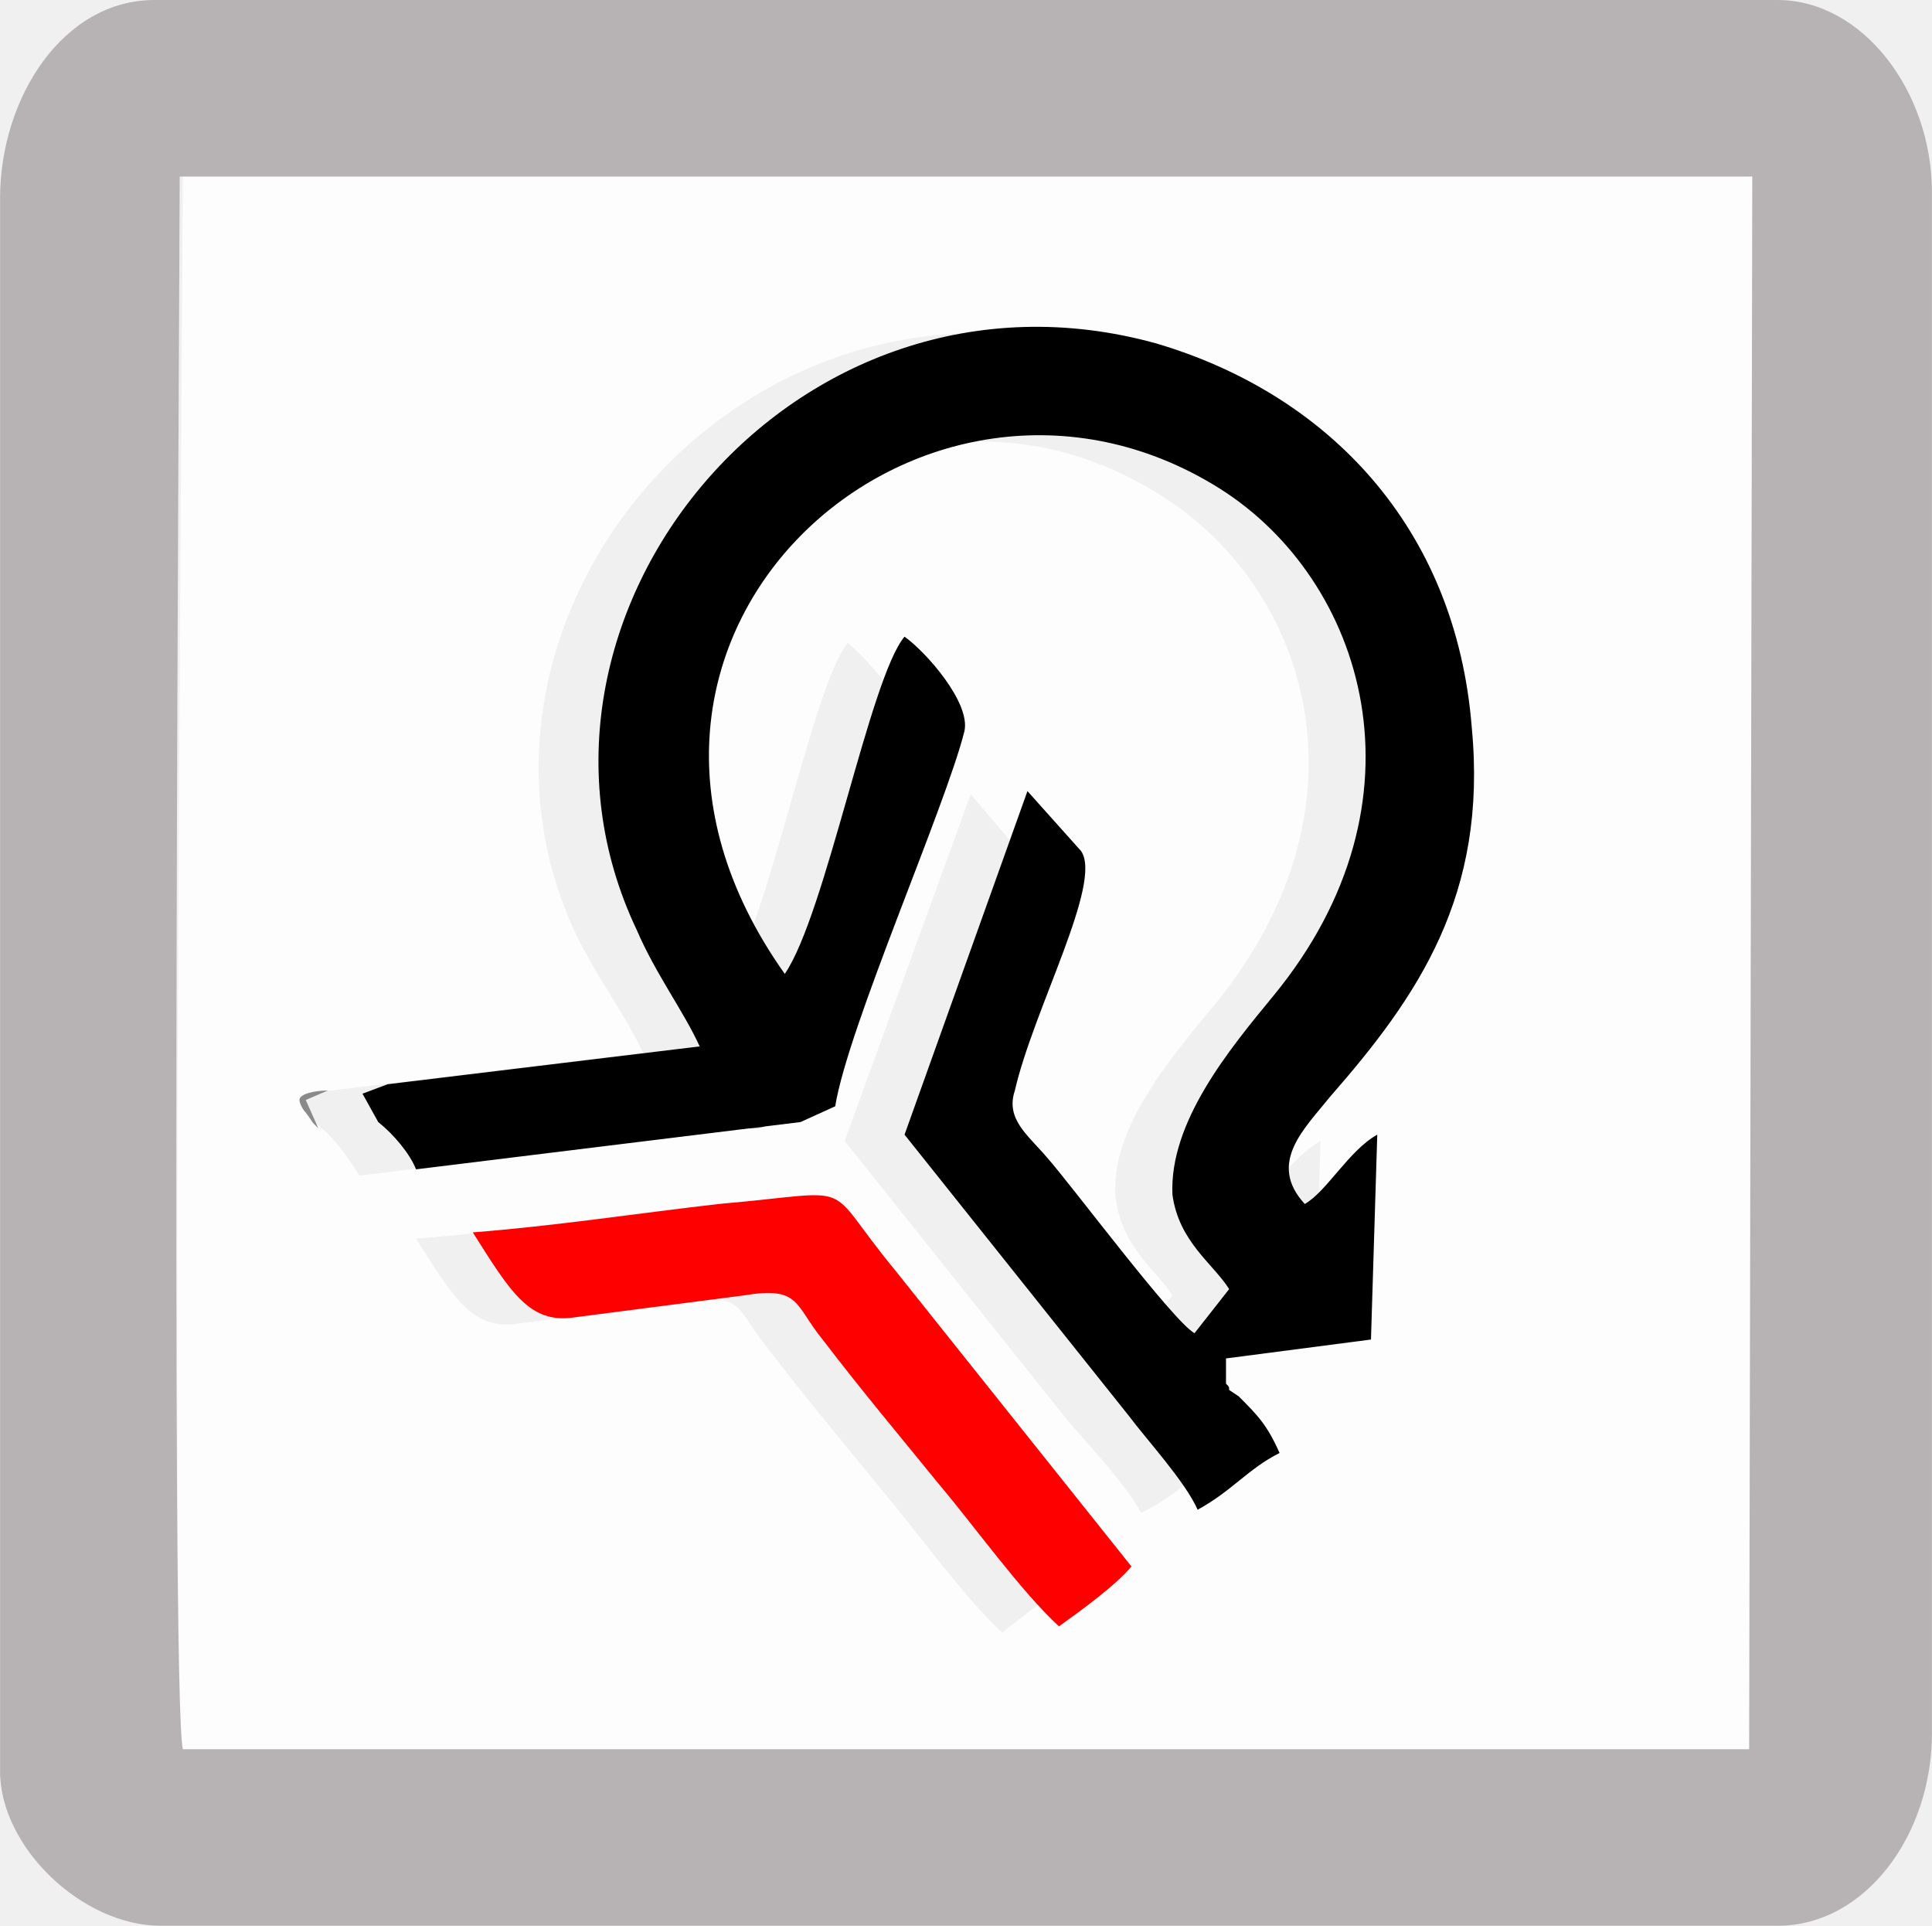
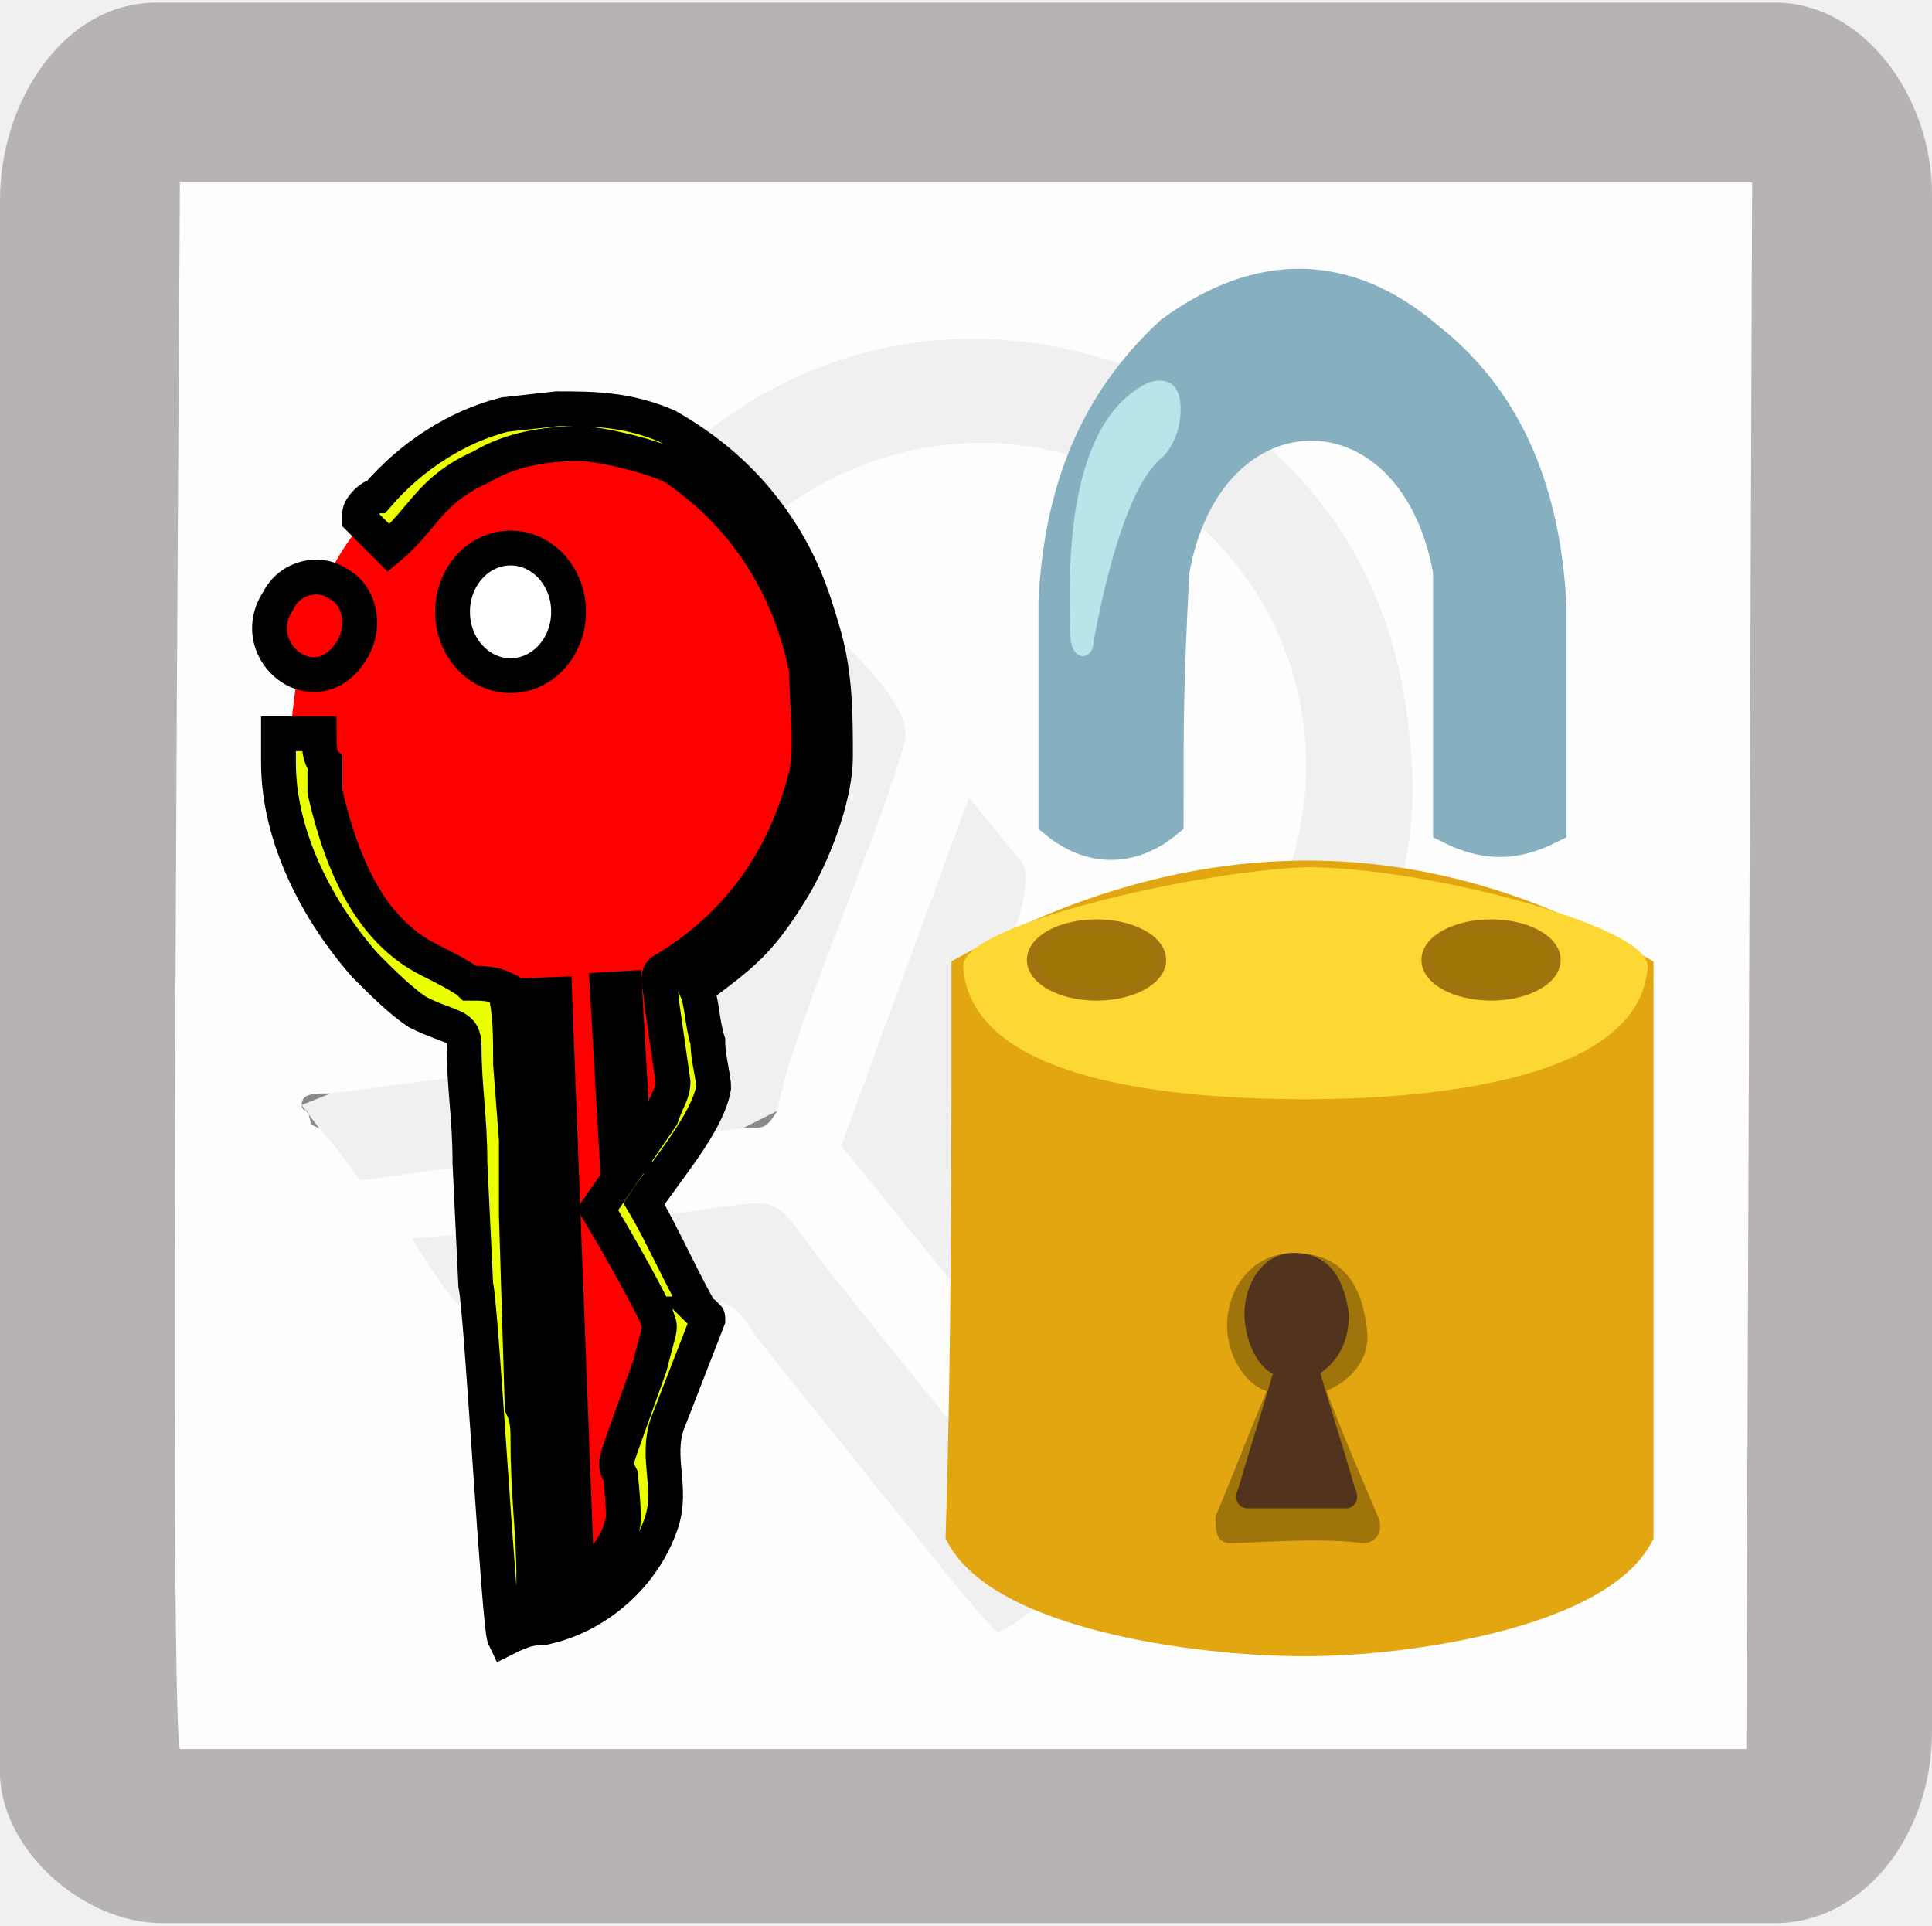
- <svg xmlns="http://www.w3.org/2000/svg" xml:space="preserve" width="301px" height="300px" version="1.1" style="shape-rendering:geometricPrecision; text-rendering:geometricPrecision; image-rendering:optimizeQuality; fill-rule:evenodd; clip-rule:evenodd" viewBox="0 0 6.13 6.11">
+ <svg xmlns="http://www.w3.org/2000/svg" xml:space="preserve" width="301px" height="300px" version="1.1" style="shape-rendering:geometricPrecision; text-rendering:geometricPrecision; image-rendering:optimizeQuality; fill-rule:evenodd; clip-rule:evenodd" viewBox="0 0 3.33 3.31">
  <defs>
    <style type="text/css">
   
-     .fil3 {fill:black}
+     .str7 {stroke:#52331E;stroke-width:0.01;stroke-miterlimit:22.926}
+     .str6 {stroke:#9F740B;stroke-width:0.01;stroke-miterlimit:22.926}
+     .str1 {stroke:black;stroke-width:0.09;stroke-miterlimit:22.926}
+     .str0 {stroke:black;stroke-width:0.06;stroke-miterlimit:22.926}
+     .str2 {stroke:#86B0C0;stroke-width:0.06;stroke-miterlimit:22.926}
+     .str4 {stroke:#E2A610;stroke-width:0.06;stroke-miterlimit:22.926}
+     .str8 {stroke:#9F740E;stroke-width:0.02;stroke-miterlimit:22.926}
+     .str5 {stroke:#FDD734;stroke-width:0.02;stroke-miterlimit:22.926}
+     .str3 {stroke:#B9E4EA;stroke-width:0.01;stroke-miterlimit:22.926}
+     .fil5 {fill:none}
+     .fil12 {fill:#52331E}
+     .fil7 {fill:#86B0C0}
    .fil2 {fill:#8A8A8A}
+     .fil11 {fill:#9F740B}
+     .fil13 {fill:#9F7507}
    .fil1 {fill:#B7B3B5}
+     .fil8 {fill:#B9E4EA}
+     .fil9 {fill:#E2A610}
+     .fil4 {fill:#EAFF00}
+     .fil10 {fill:#FDD734}
    .fil0 {fill:#FDFDFD}
-     .fil4 {fill:red}
+     .fil3 {fill:red}
+     .fil6 {fill:white}
   
  </style>
  </defs>
  <g id="Camada_x0020_1">
-     <g id="_1882801573280">
-       <path class="fil0" d="M1.32 3.93c0.26,-0.02 0.52,-0.06 0.78,-0.09 0.45,-0.04 0.32,-0.08 0.55,0.21l0.75 0.93c-0.04,0.07 -0.16,0.15 -0.22,0.2 -0.12,-0.11 -0.27,-0.32 -0.38,-0.45 -0.13,-0.16 -0.24,-0.29 -0.37,-0.46 -0.09,-0.11 -0.07,-0.17 -0.25,-0.14l-0.54 0.07c-0.14,0.02 -0.2,-0.08 -0.32,-0.27zm1.15 -0.4c-0.03,0.04 -0.04,0.05 -0.11,0.05l-1.22 0.15c-0.03,-0.05 -0.08,-0.12 -0.12,-0.15 -0.03,-0.03 -0.02,-0.01 -0.05,-0.05 0,-0.01 -0.01,-0.03 -0.01,-0.04 0,-0.02 0.04,-0.03 0.09,-0.03l0.99 -0.12c-0.05,-0.11 -0.14,-0.23 -0.21,-0.37 -0.47,-0.99 0.5,-2.18 1.66,-1.86 0.54,0.16 0.94,0.58 1,1.22 0.05,0.52 -0.17,0.85 -0.45,1.17 -0.08,0.1 -0.2,0.21 -0.09,0.34 0.07,-0.04 0.15,-0.17 0.24,-0.22l-0.02 0.65 -0.46 0.06c-0.01,0.05 0.01,0.07 0.03,0.12 0.07,0.06 0.1,0.09 0.14,0.18 -0.1,0.05 -0.15,0.12 -0.26,0.17 -0.04,-0.08 -0.16,-0.21 -0.23,-0.29l-0.71 -0.89 0.4 -1.1 0.17 0.2c0.07,0.1 -0.15,0.5 -0.22,0.76 -0.02,0.09 0.05,0.14 0.11,0.21 0.07,0.09 0.4,0.52 0.47,0.56l0.11 -0.14c-0.05,-0.08 -0.16,-0.15 -0.18,-0.31 -0.02,-0.22 0.18,-0.45 0.32,-0.62 0.51,-0.63 0.29,-1.32 -0.18,-1.61 -0.93,-0.59 -2.13,0.47 -1.37,1.54 0.13,-0.19 0.27,-0.94 0.38,-1.07 0.06,0.05 0.21,0.21 0.19,0.3 -0.06,0.24 -0.37,0.94 -0.41,1.19zm-1.89 -2.97c0,0.29 -0.04,4.83 0,4.99l4.98 0 0 -4.99 -4.98 0z" />
-       <path class="fil1" d="M0.57 0.56l4.99 0 -0.01 4.99 -4.97 0c-0.04,-0.16 -0.01,-4.7 -0.01,-4.99zm-0.57 0.07l0 4.99c0,0.24 0.26,0.49 0.51,0.49l5.13 0c0.28,0 0.49,-0.29 0.49,-0.61l0 -4.89c0,-0.32 -0.22,-0.61 -0.49,-0.61l-5.15 0c-0.29,0 -0.49,0.31 -0.49,0.63z" />
-       <path class="fil2" d="M1.01 3.58l-0.04 -0.09 0.07 -0.03c-0.04,0 -0.09,0.01 -0.09,0.03 0,0.01 0.01,0.03 0.02,0.04 0.03,0.04 0.01,0.02 0.04,0.05z" />
-       <path class="fil2" d="M2.36 3.58c0.07,0 0.07,0 0.11,-0.05l-0.11 0.05z" />
-       <path class="fil2" d="M3.74 4.45c-0.03,-0.05 -0.05,-0.06 -0.04,-0.12l0.01 0.08c0,0.01 0,0.01 0.01,0.02l0.02 0.02z" />
+     <g id="_1853514417296">
+       <path class="fil0" d="M0.71 2.13c0.14,-0.01 0.29,-0.03 0.43,-0.04 0.24,-0.03 0.17,-0.05 0.3,0.11l0.41 0.51c-0.03,0.03 -0.09,0.08 -0.13,0.1 -0.06,-0.06 -0.14,-0.17 -0.2,-0.24 -0.07,-0.09 -0.13,-0.16 -0.2,-0.25 -0.05,-0.06 -0.04,-0.09 -0.14,-0.08l-0.29 0.04c-0.08,0.01 -0.11,-0.04 -0.18,-0.15zm0.63 -0.22c-0.02,0.03 -0.02,0.03 -0.06,0.03l-0.66 0.09c-0.02,-0.03 -0.05,-0.07 -0.07,-0.09 -0.02,-0.01 -0.01,0 -0.02,-0.03 -0.01,0 -0.01,-0.01 -0.01,-0.01 0,-0.02 0.02,-0.02 0.05,-0.02l0.54 -0.07c-0.03,-0.06 -0.08,-0.12 -0.12,-0.2 -0.25,-0.53 0.27,-1.18 0.9,-1 0.29,0.08 0.51,0.31 0.54,0.66 0.03,0.28 -0.09,0.45 -0.24,0.63 -0.04,0.05 -0.11,0.12 -0.05,0.19 0.04,-0.03 0.08,-0.1 0.13,-0.12l-0.01 0.35 -0.25 0.03c0,0.03 0,0.04 0.02,0.07 0.03,0.03 0.05,0.04 0.07,0.09 -0.05,0.03 -0.08,0.07 -0.14,0.1 -0.02,-0.05 -0.09,-0.12 -0.12,-0.16l-0.39 -0.48 0.22 -0.6 0.09 0.11c0.04,0.05 -0.08,0.27 -0.12,0.41 -0.01,0.05 0.03,0.07 0.06,0.11 0.04,0.05 0.22,0.28 0.26,0.31l0.06 -0.08c-0.03,-0.04 -0.09,-0.08 -0.1,-0.16 -0.01,-0.13 0.1,-0.25 0.17,-0.34 0.28,-0.34 0.16,-0.72 -0.09,-0.88 -0.51,-0.32 -1.16,0.26 -0.75,0.84 0.07,-0.11 0.15,-0.51 0.21,-0.58 0.03,0.03 0.11,0.11 0.1,0.16 -0.03,0.13 -0.2,0.51 -0.22,0.64zm-1.03 -1.6c0,0.15 -0.02,2.62 0,2.7l2.7 0 0.01 -2.7 -2.71 0z" />
+       <path class="fil1" d="M0.31 0.31l2.71 0 -0.01 2.7 -2.7 0c-0.02,-0.08 0,-2.55 0,-2.7zm-0.31 0.03l0 2.71c0,0.13 0.14,0.26 0.28,0.26l2.78 0c0.15,0 0.27,-0.15 0.27,-0.33l0 -2.65c0,-0.17 -0.12,-0.33 -0.27,-0.33l-2.79 0c-0.16,0 -0.27,0.17 -0.27,0.34z" />
+       <path class="fil2" d="M0.55 1.94l-0.03 -0.04 0.05 -0.02c-0.03,0 -0.05,0 -0.05,0.02 0,0 0,0.01 0.01,0.01 0.01,0.03 0,0.02 0.02,0.03z" />
+       <path class="fil2" d="M1.28 1.94c0.04,0 0.04,0 0.06,-0.03l-0.06 0.03z" />
+       <path class="fil2" d="M2.03 2.42c-0.02,-0.03 -0.02,-0.04 -0.02,-0.07l0 0.05c0,0 0.01,0 0.01,0l0.01 0.02z" />
      <g>
-         <path class="fil3" d="M1.23 3.44l-0.08 0.03 0.05 0.09c0.05,0.04 0.1,0.1 0.12,0.15l1.22 -0.15 0.11 -0.05c0.04,-0.25 0.35,-0.95 0.41,-1.19 0.02,-0.09 -0.12,-0.25 -0.19,-0.3 -0.11,0.13 -0.25,0.88 -0.38,1.07 -0.76,-1.07 0.44,-2.13 1.38,-1.54 0.46,0.29 0.68,0.99 0.17,1.61 -0.14,0.17 -0.33,0.4 -0.32,0.63 0.02,0.15 0.13,0.22 0.18,0.3l-0.11 0.14c-0.07,-0.04 -0.39,-0.47 -0.47,-0.56 -0.06,-0.07 -0.13,-0.12 -0.1,-0.21 0.06,-0.26 0.28,-0.66 0.21,-0.76l-0.17 -0.19 -0.39 1.09 0.71 0.89c0.06,0.08 0.18,0.21 0.22,0.3 0.11,-0.06 0.16,-0.13 0.26,-0.18 -0.04,-0.09 -0.07,-0.12 -0.13,-0.18l-0.03 -0.02c0,-0.01 0,-0.01 -0.01,-0.02l0 -0.08 0.46 -0.06 0.02 -0.65c-0.09,0.05 -0.16,0.18 -0.23,0.22 -0.12,-0.13 0,-0.24 0.08,-0.34 0.28,-0.32 0.5,-0.64 0.45,-1.17 -0.05,-0.64 -0.46,-1.06 -1,-1.22 -1.15,-0.32 -2.12,0.87 -1.65,1.86 0.06,0.14 0.15,0.26 0.2,0.37l-0.99 0.12z" />
-         <path class="fil4" d="M1.5 3.91c0.12,0.19 0.18,0.29 0.32,0.27l0.54 -0.07c0.18,-0.03 0.16,0.03 0.25,0.14 0.13,0.17 0.24,0.3 0.37,0.46 0.11,0.13 0.26,0.34 0.38,0.45 0.07,-0.05 0.18,-0.13 0.23,-0.19l-0.75 -0.94c-0.24,-0.29 -0.1,-0.25 -0.56,-0.21 -0.26,0.03 -0.52,0.07 -0.78,0.09z" />
+         <g>
+           <path class="fil3" d="M0.87 0.72c-0.27,0.13 -0.35,0.28 -0.37,0.55 0.01,0.25 0.13,0.39 0.32,0.49l0.07 1.04c0.12,-0.02 0.2,-0.07 0.22,-0.17l0.01 -0.12 0.07 -0.22 -0.1 -0.2 0.12 -0.2 -0.04 -0.2c0.22,-0.14 0.29,-0.35 0.23,-0.62 -0.09,-0.26 -0.26,-0.39 -0.53,-0.35z" />
+           <path class="fil4 str0" d="M0.48 1.26c0,0.02 0,0.04 0,0.05 0,0.13 0.07,0.26 0.15,0.35 0.03,0.03 0.06,0.06 0.09,0.08 0.06,0.03 0.08,0.02 0.08,0.06 0,0.07 0.01,0.12 0.01,0.2l0.01 0.21c0.01,0.04 0.04,0.59 0.05,0.61 0.02,-0.01 0.04,-0.02 0.07,-0.02 0.09,-0.02 0.17,-0.09 0.2,-0.18 0.02,-0.06 -0.01,-0.11 0.01,-0.17l0.07 -0.18c0,-0.01 0,0 -0.01,-0.01 0,0 0.01,0 0,0 -0.03,-0.05 -0.07,-0.14 -0.1,-0.19 0.04,-0.06 0.11,-0.14 0.12,-0.2 0,-0.02 -0.01,-0.05 -0.01,-0.08 -0.01,-0.03 -0.01,-0.07 -0.02,-0.09 0.08,-0.06 0.11,-0.08 0.17,-0.18 0.04,-0.07 0.07,-0.16 0.07,-0.22 0,-0.07 0,-0.14 -0.02,-0.21 -0.02,-0.07 -0.04,-0.13 -0.09,-0.2 -0.05,-0.07 -0.11,-0.12 -0.18,-0.16 -0.07,-0.03 -0.13,-0.03 -0.19,-0.03l-0.09 0.01c-0.08,0.02 -0.16,0.07 -0.22,0.14 -0.01,0 -0.03,0.02 -0.03,0.03l0 0.01c0.02,0.02 0.03,0.03 0.05,0.05 0.06,-0.05 0.07,-0.1 0.16,-0.14 0.05,-0.03 0.11,-0.04 0.17,-0.04 0.03,0 0.12,0.02 0.16,0.04 0.12,0.08 0.2,0.2 0.23,0.35 0,0.05 0.01,0.13 0,0.18 -0.04,0.16 -0.13,0.27 -0.25,0.34 -0.01,0.01 0,0.03 0,0.05l0.02 0.14c0,0.02 -0.01,0.03 -0.02,0.06l-0.11 0.16c0.03,0.05 0.07,0.12 0.1,0.18 0.01,0.03 0.01,0.01 -0.01,0.09l-0.05 0.14c-0.01,0.03 -0.01,0.03 0,0.05 0,0.01 0.01,0.09 0,0.09 -0.02,0.07 -0.11,0.12 -0.15,0.12 0,-0.02 0,-0.02 0,-0.04 0,-0.07 -0.01,-0.14 -0.01,-0.23 0,-0.02 0,-0.04 -0.01,-0.06l-0.01 -0.33c0,-0.02 0,-0.04 0,-0.06 0,-0.03 0,-0.05 0,-0.07l-0.01 -0.13c0,-0.05 0,-0.09 -0.01,-0.13 -0.02,-0.01 -0.04,-0.01 -0.06,-0.01 -0.01,-0.01 -0.05,-0.03 -0.07,-0.04 -0.1,-0.05 -0.15,-0.16 -0.18,-0.29 0,-0.01 0,-0.04 0,-0.05 -0.01,-0.01 -0.01,-0.03 -0.01,-0.05 -0.01,0 -0.02,0 -0.03,0 -0.01,0 -0.02,0 -0.04,0z" />
+           <line class="fil5 str1" x1="0.94" y1="1.68" x2="0.98" y2="2.73" />
+           <line class="fil5 str1" x1="1.06" y1="1.67" x2="1.08" y2="2.02" />
+           <path class="fil3 str0" d="M0.48 1.03c-0.06,0.09 0.07,0.19 0.13,0.08 0.02,-0.04 0.01,-0.09 -0.03,-0.11 -0.03,-0.02 -0.08,-0.01 -0.1,0.03z" />
+           <ellipse class="fil6 str0" cx="0.88" cy="1.05" rx="0.1" ry="0.11" />
+         </g>
+         <g>
+           <path class="fil7 str2" d="M1.82 1.03c0,0.18 0,0.2 0,0.38 0.06,0.05 0.13,0.05 0.19,0 0,-0.19 0,-0.23 0.01,-0.43 0.06,-0.34 0.42,-0.34 0.48,0 0,0.08 0,0.36 0,0.44 0.06,0.03 0.11,0.03 0.17,0 0,-0.07 0,-0.32 0,-0.38 -0.01,-0.19 -0.07,-0.35 -0.21,-0.46 -0.14,-0.12 -0.29,-0.12 -0.44,-0.01 -0.13,0.12 -0.19,0.27 -0.2,0.46z" />
+           <path class="fil8 str3" d="M2.03 0.7c0,-0.04 -0.02,-0.05 -0.05,-0.04 -0.1,0.05 -0.14,0.2 -0.13,0.43 0,0.04 0.03,0.04 0.03,0.01 0.03,-0.16 0.07,-0.28 0.12,-0.32 0.02,-0.02 0.03,-0.05 0.03,-0.08z" />
+           <path class="fil9 str4" d="M1.66 2.64c0.01,-0.32 0.01,-0.65 0.01,-0.97 0.4,-0.22 0.79,-0.21 1.15,0 0,0.32 0,0.65 0,0.97 -0.07,0.13 -0.39,0.18 -0.57,0.18 -0.2,0 -0.52,-0.05 -0.59,-0.18z" />
+           <path class="fil10 str5" d="M2.25 1.88c-0.29,0 -0.57,-0.05 -0.58,-0.22 0.01,-0.06 0.37,-0.15 0.58,-0.16 0.21,0 0.57,0.1 0.58,0.16 -0.01,0.18 -0.34,0.22 -0.58,0.22z" />
+           <path class="fil11 str6" d="M2.19 2.39c-0.03,0.07 -0.06,0.15 -0.09,0.22 0,0.02 0,0.04 0.02,0.04 0.04,0 0.15,-0.01 0.23,0 0.02,0 0.03,-0.02 0.02,-0.04 -0.03,-0.07 -0.06,-0.14 -0.09,-0.22 0.05,-0.02 0.08,-0.06 0.07,-0.11 -0.01,-0.08 -0.05,-0.12 -0.12,-0.12 -0.07,0 -0.11,0.06 -0.11,0.12 0,0.05 0.03,0.1 0.07,0.11z" />
+           <path class="fil12 str7" d="M2.2 2.36c-0.02,0.07 -0.04,0.13 -0.06,0.2 -0.01,0.02 0,0.03 0.01,0.03 0.03,0 0.11,0 0.17,0 0.01,0 0.02,-0.01 0.01,-0.03 -0.02,-0.07 -0.04,-0.13 -0.06,-0.2 0.03,-0.02 0.05,-0.05 0.05,-0.1 -0.01,-0.07 -0.04,-0.1 -0.09,-0.1 -0.05,0 -0.08,0.05 -0.08,0.1 0,0.04 0.02,0.09 0.05,0.1z" />
+           <ellipse class="fil13 str8" cx="2.57" cy="1.65" rx="0.11" ry="0.06" />
+           <ellipse class="fil13 str8" cx="1.89" cy="1.65" rx="0.11" ry="0.06" />
+         </g>
      </g>
    </g>
  </g>
</svg>
